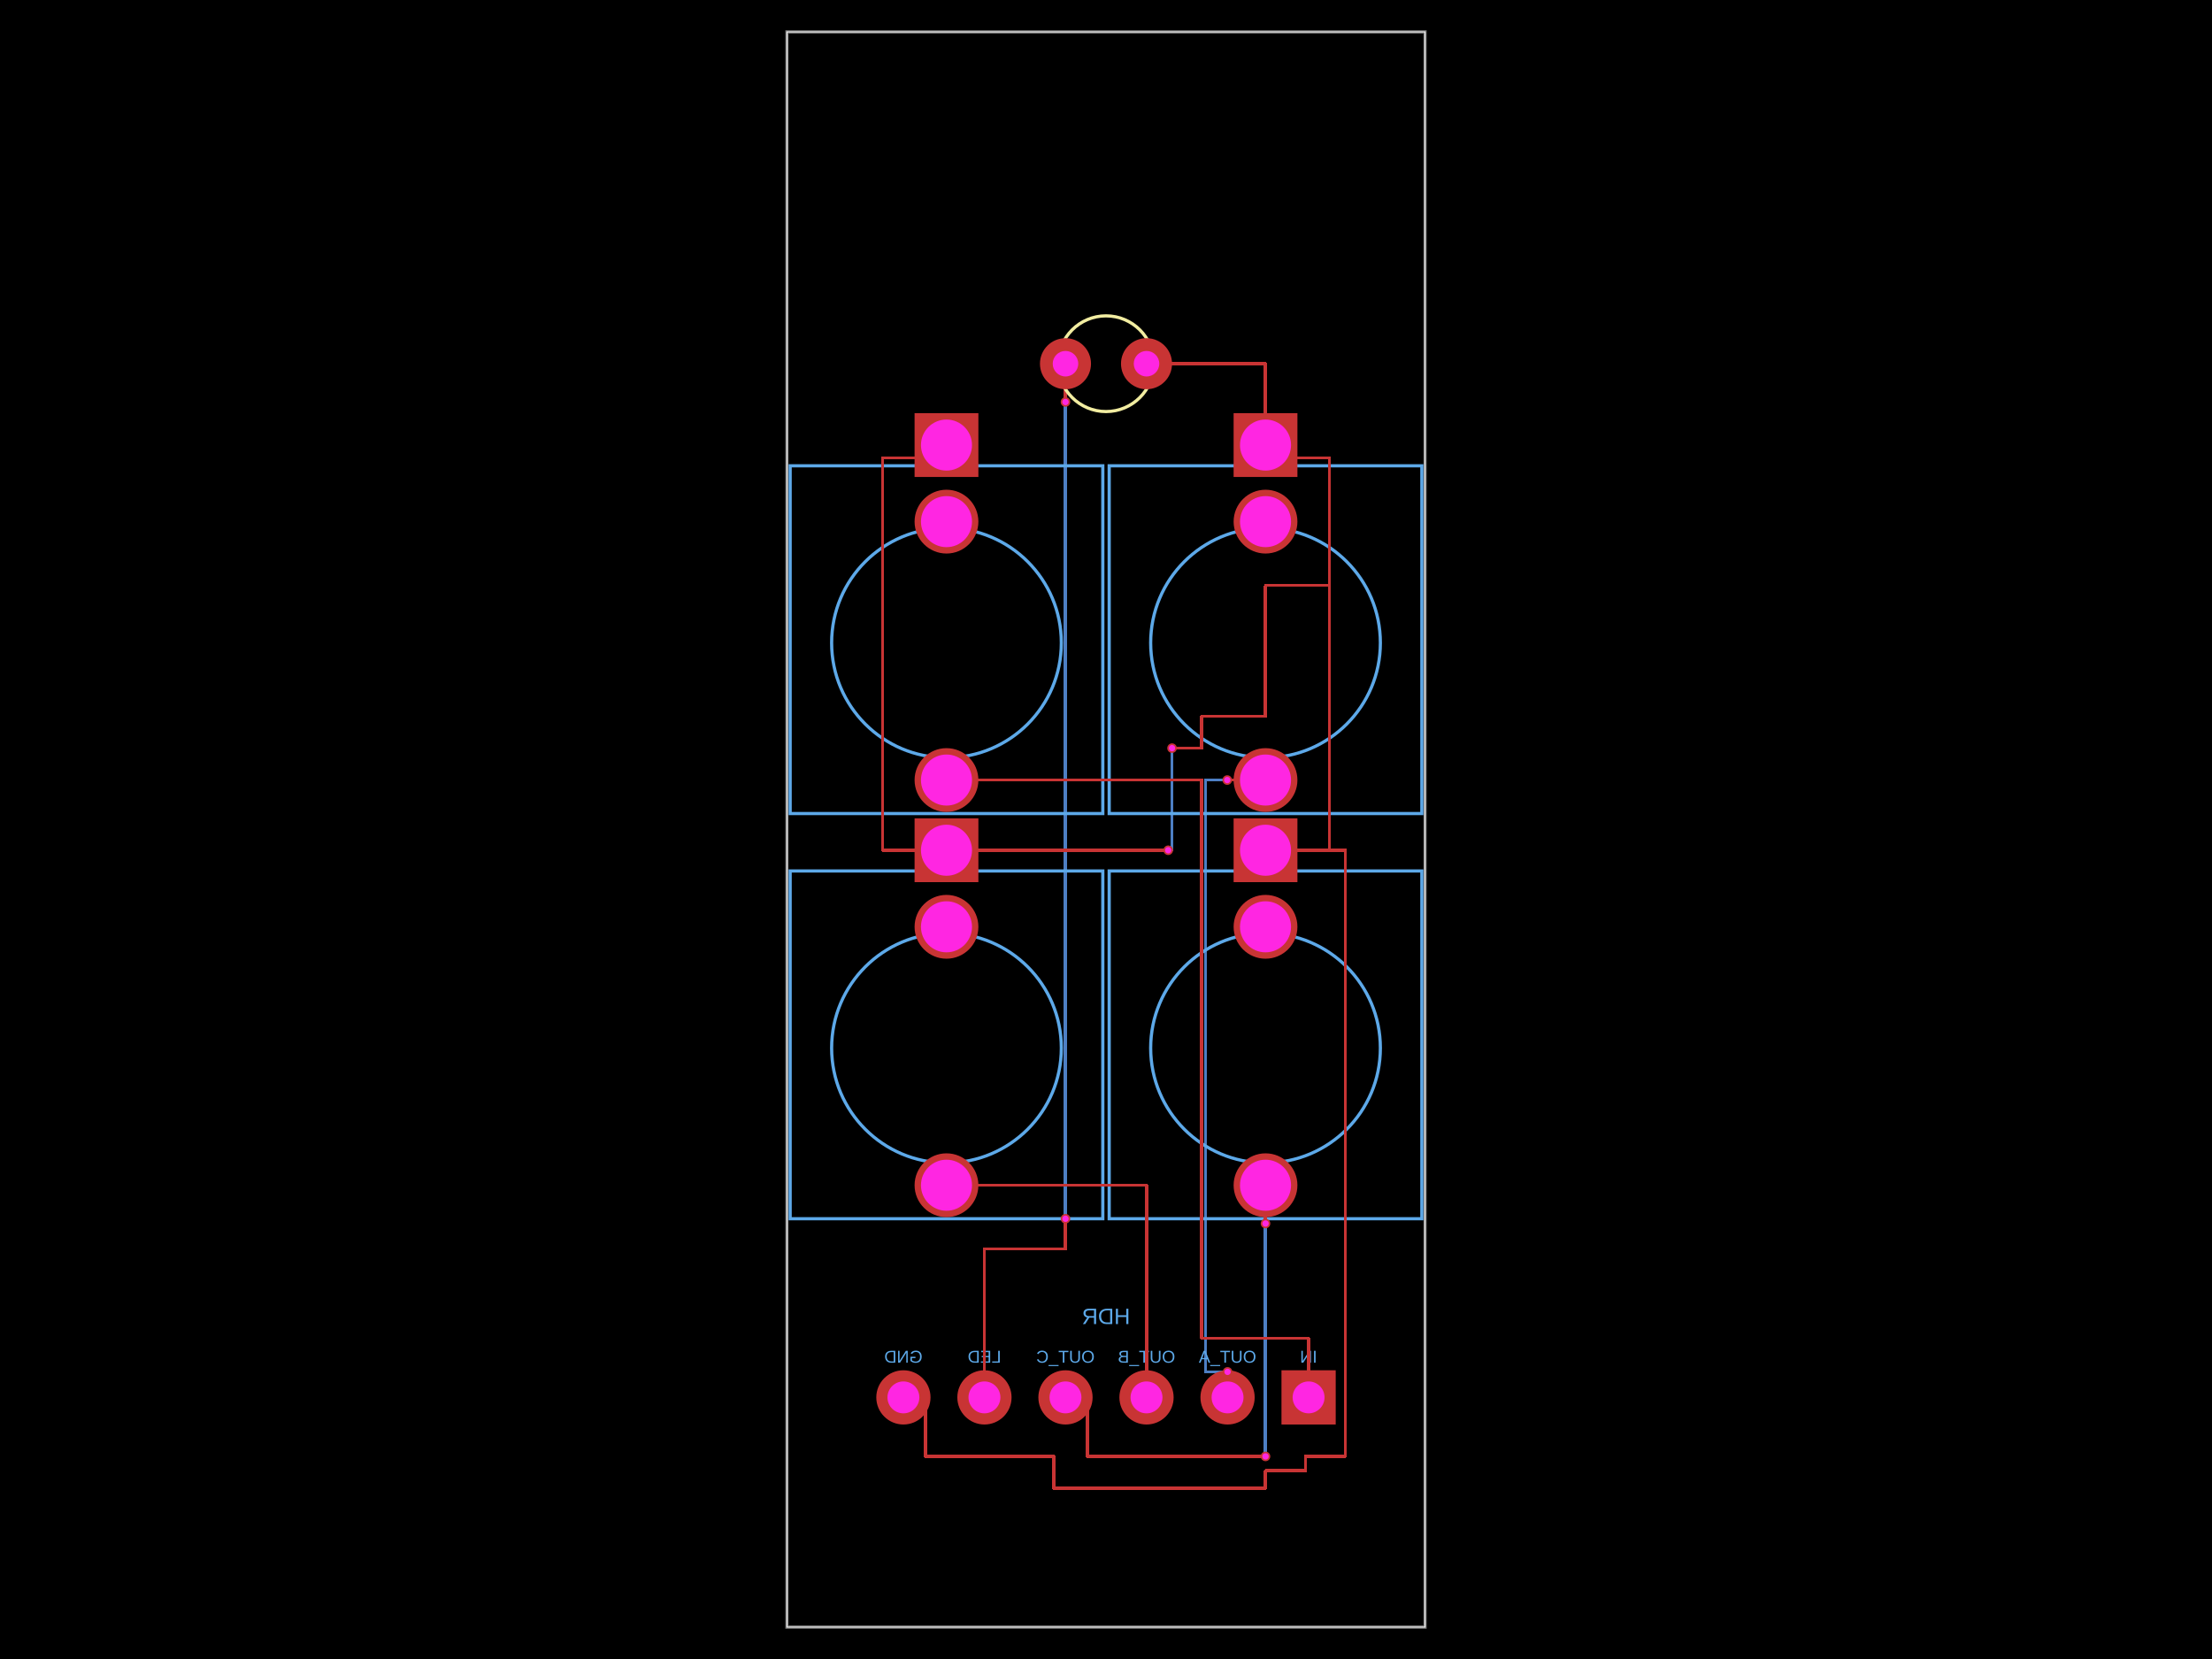
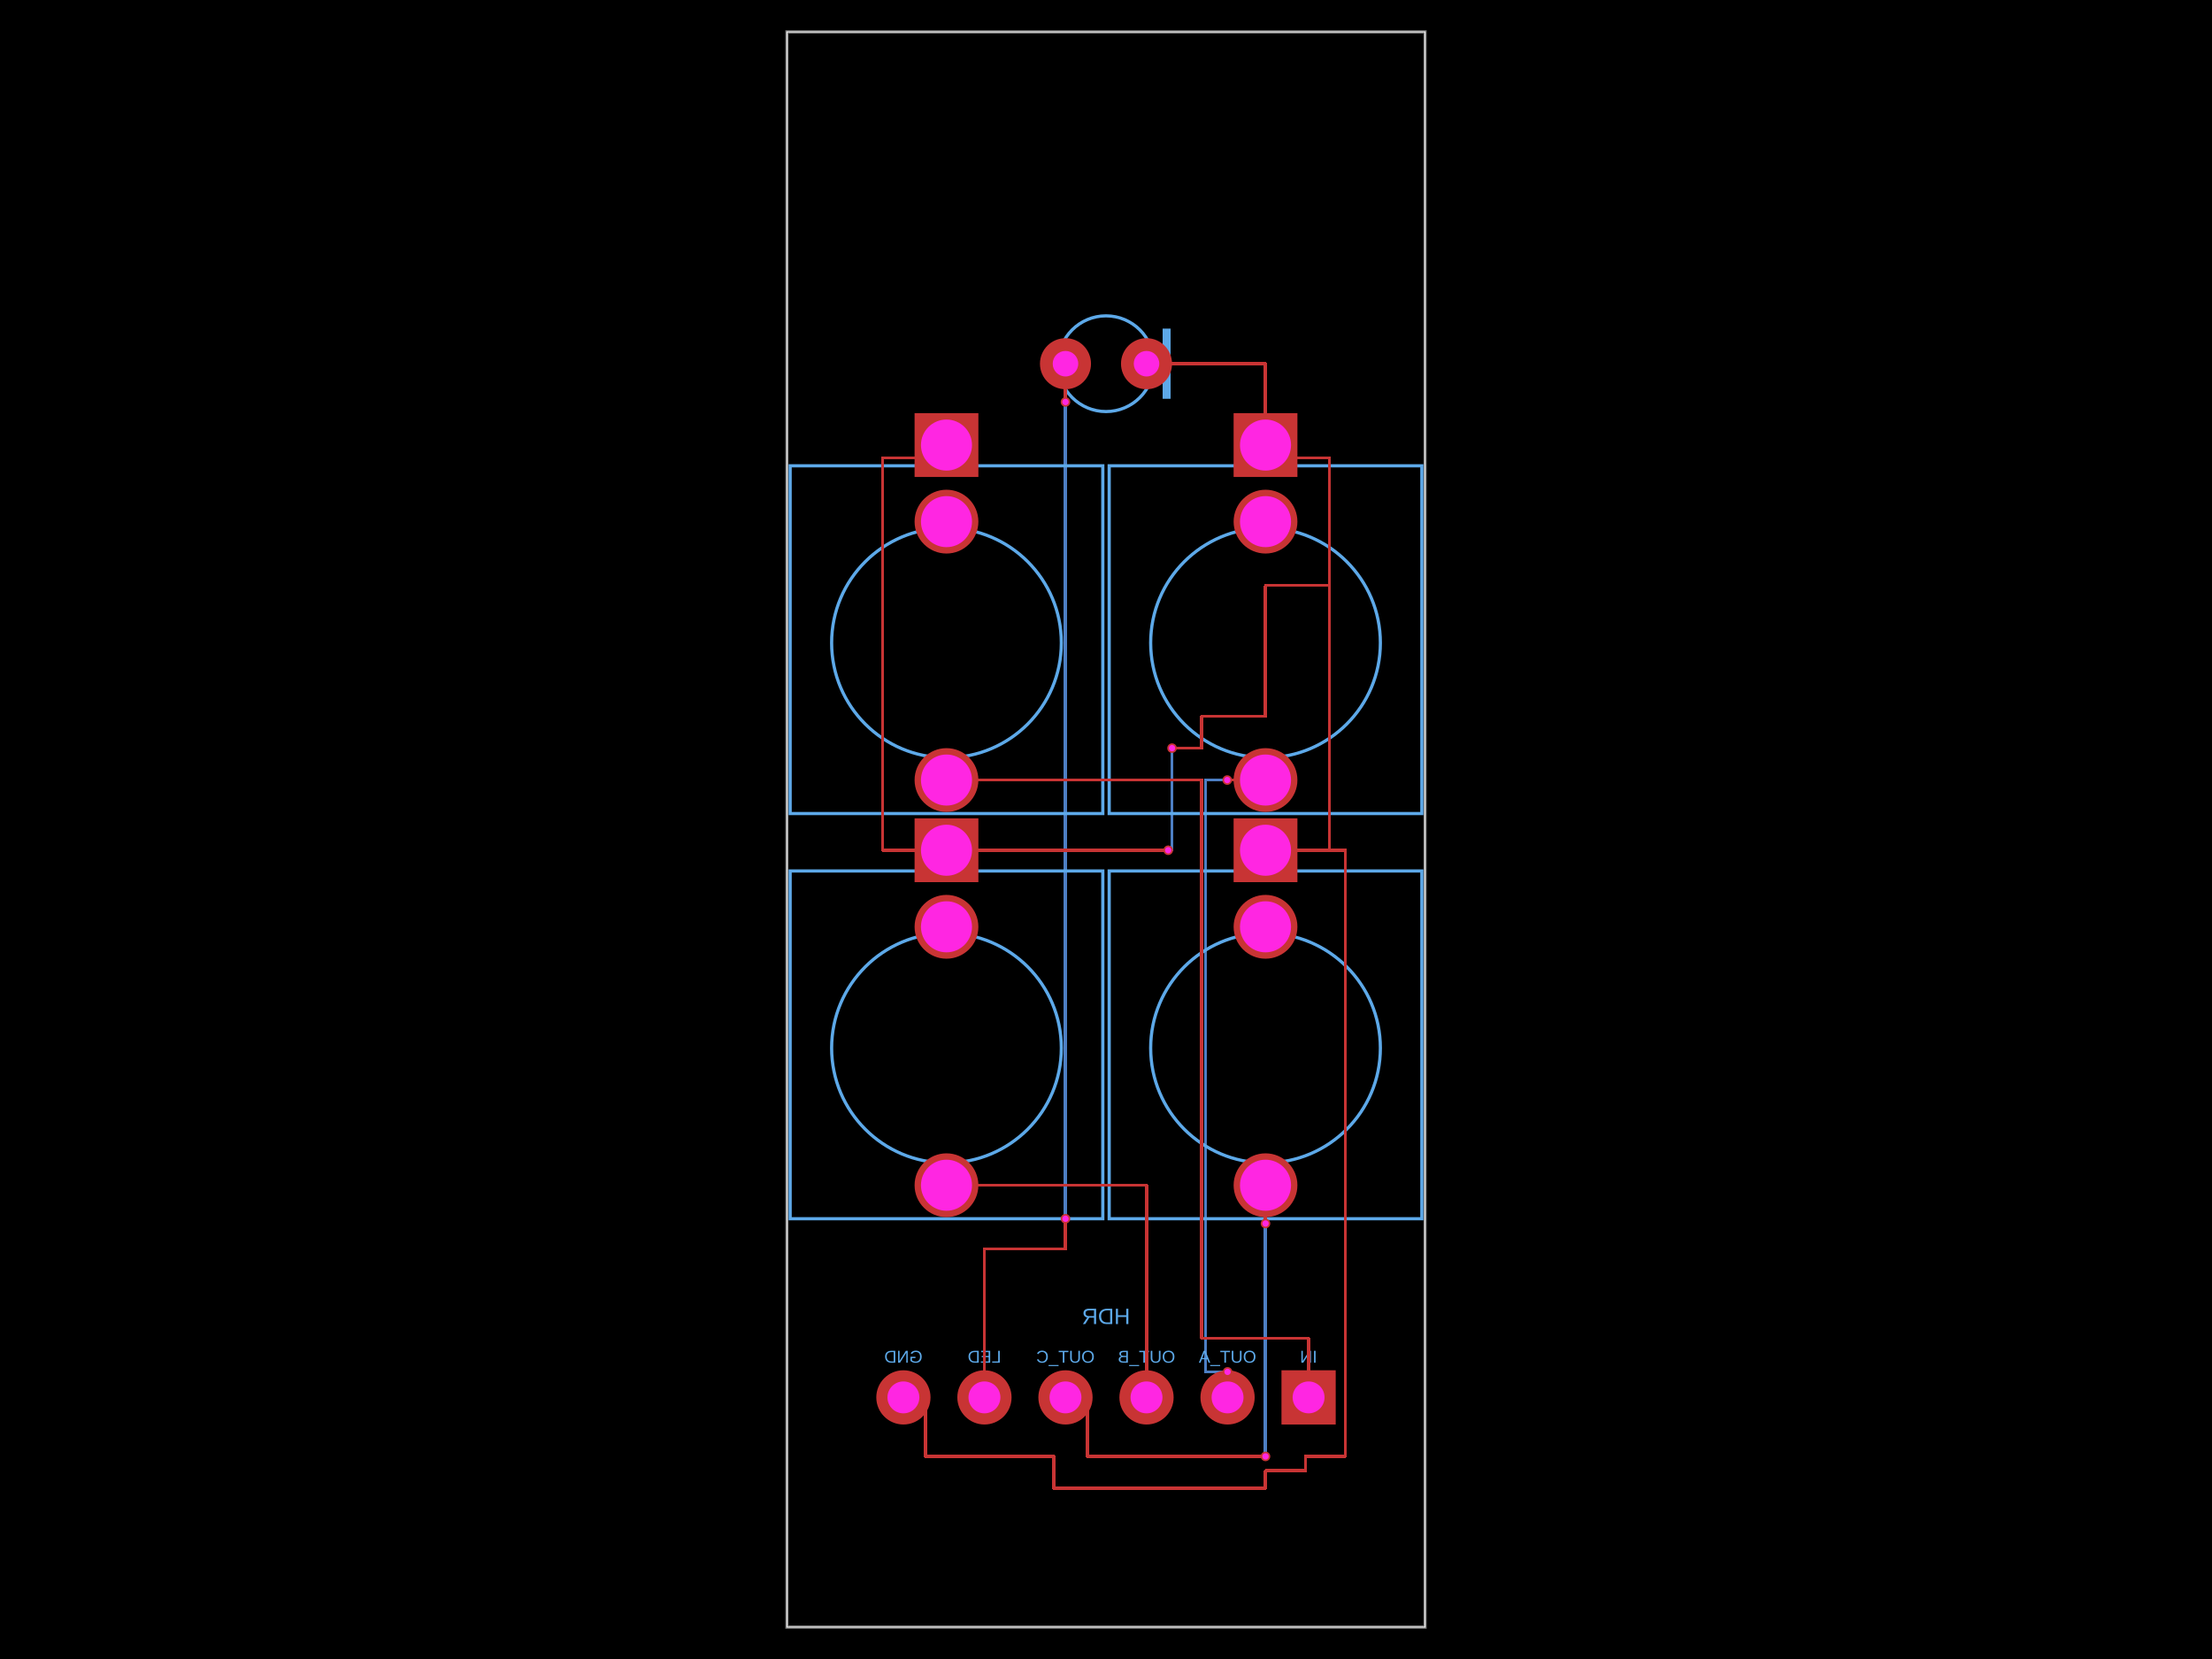
<svg xmlns="http://www.w3.org/2000/svg" width="800" height="600">
  <style />
  <rect class="boundary" x="0" y="0" fill="#000" width="800" height="600" data-type="pcb_background" data-pcb-layer="global" />
  <rect class="pcb-boundary" fill="none" stroke="#fff" stroke-width="0.3" x="284.615" y="11.538" width="230.769" height="576.923" data-type="pcb_boundary" data-pcb-layer="global" />
  <path class="pcb-board" d="M 284.615 588.462 L 515.385 588.462 L 515.385 11.538 L 284.615 11.538 Z" fill="none" stroke="rgba(255, 255, 255, 0.5)" stroke-width="1.154" data-type="pcb_board" data-pcb-layer="board" />
  <path class="pcb-trace" stroke="rgb(77, 127, 196)" fill="none" d="M 443.962 496.154 L 436 496.154" stroke-width="1.154" stroke-linecap="round" stroke-linejoin="round" shape-rendering="crispEdges" data-type="pcb_trace" data-pcb-layer="bottom" />
  <path class="pcb-trace" stroke="rgb(77, 127, 196)" fill="none" d="M 436 496.154 L 436 282.115" stroke-width="1.154" stroke-linecap="round" stroke-linejoin="round" shape-rendering="crispEdges" data-type="pcb_trace" data-pcb-layer="bottom" />
  <path class="pcb-trace" stroke="rgb(77, 127, 196)" fill="none" d="M 436 282.115 L 443.846 282.115" stroke-width="1.154" stroke-linecap="round" stroke-linejoin="round" shape-rendering="crispEdges" data-type="pcb_trace" data-pcb-layer="bottom" />
  <path class="pcb-trace" stroke="rgb(77, 127, 196)" fill="none" d="M 457.692 526.731 L 457.692 442.5" stroke-width="1.154" stroke-linecap="round" stroke-linejoin="round" shape-rendering="crispEdges" data-type="pcb_trace" data-pcb-layer="bottom" />
  <path class="pcb-trace" stroke="rgb(77, 127, 196)" fill="none" d="M 385.346 440.769 L 385.346 145.385" stroke-width="1.154" stroke-linecap="round" stroke-linejoin="round" shape-rendering="crispEdges" data-type="pcb_trace" data-pcb-layer="bottom" />
  <path class="pcb-trace" stroke="rgb(77, 127, 196)" fill="none" d="M 422.5 307.5 L 423.885 307.5" stroke-width="1.154" stroke-linecap="round" stroke-linejoin="round" shape-rendering="crispEdges" data-type="pcb_trace" data-pcb-layer="bottom" />
  <path class="pcb-trace" stroke="rgb(77, 127, 196)" fill="none" d="M 423.885 307.5 L 423.885 270.577" stroke-width="1.154" stroke-linecap="round" stroke-linejoin="round" shape-rendering="crispEdges" data-type="pcb_trace" data-pcb-layer="bottom" />
  <circle cx="342.308" cy="232.5" r="41.538" class="pcb-silkscreen-circle pcb-silkscreen-bottom" fill="none" stroke="#5da9e9" stroke-width="1.154" data-pcb-silkscreen-circle-id="pcb_silkscreen_circle_0" data-type="pcb_silkscreen_circle" data-pcb-layer="bottom" />
  <rect x="285.769" y="168.462" width="113.077" height="125.769" class="pcb-silkscreen-rect pcb-silkscreen-bottom" data-pcb-silkscreen-rect-id="pcb_silkscreen_rect_0" data-type="pcb_silkscreen_rect" data-pcb-layer="bottom" fill="none" stroke="#5da9e9" stroke-width="1.154" />
  <circle cx="457.692" cy="232.5" r="41.538" class="pcb-silkscreen-circle pcb-silkscreen-bottom" fill="none" stroke="#5da9e9" stroke-width="1.154" data-pcb-silkscreen-circle-id="pcb_silkscreen_circle_1" data-type="pcb_silkscreen_circle" data-pcb-layer="bottom" />
  <rect x="401.154" y="168.462" width="113.077" height="125.769" class="pcb-silkscreen-rect pcb-silkscreen-bottom" data-pcb-silkscreen-rect-id="pcb_silkscreen_rect_1" data-type="pcb_silkscreen_rect" data-pcb-layer="bottom" fill="none" stroke="#5da9e9" stroke-width="1.154" />
  <circle cx="342.308" cy="379.038" r="41.538" class="pcb-silkscreen-circle pcb-silkscreen-bottom" fill="none" stroke="#5da9e9" stroke-width="1.154" data-pcb-silkscreen-circle-id="pcb_silkscreen_circle_2" data-type="pcb_silkscreen_circle" data-pcb-layer="bottom" />
  <rect x="285.769" y="315" width="113.077" height="125.769" class="pcb-silkscreen-rect pcb-silkscreen-bottom" data-pcb-silkscreen-rect-id="pcb_silkscreen_rect_2" data-type="pcb_silkscreen_rect" data-pcb-layer="bottom" fill="none" stroke="#5da9e9" stroke-width="1.154" />
  <circle cx="457.692" cy="379.038" r="41.538" class="pcb-silkscreen-circle pcb-silkscreen-bottom" fill="none" stroke="#5da9e9" stroke-width="1.154" data-pcb-silkscreen-circle-id="pcb_silkscreen_circle_3" data-type="pcb_silkscreen_circle" data-pcb-layer="bottom" />
  <rect x="401.154" y="315" width="113.077" height="125.769" class="pcb-silkscreen-rect pcb-silkscreen-bottom" data-pcb-silkscreen-rect-id="pcb_silkscreen_rect_3" data-type="pcb_silkscreen_rect" data-pcb-layer="bottom" fill="none" stroke="#5da9e9" stroke-width="1.154" />
+   <circle cx="400" cy="131.538" r="17.308" class="pcb-silkscreen-circle pcb-silkscreen-bottom" fill="none" stroke="#5da9e9" stroke-width="1.154" data-pcb-silkscreen-circle-id="pcb_silkscreen_circle_4" data-type="pcb_silkscreen_circle" data-pcb-layer="bottom" />
+   <line x1="421.923" y1="144.231" x2="421.923" y2="118.846" stroke="#5da9e9" stroke-width="2.885" class="pcb-silkscreen-line pcb-silkscreen-bottom" data-pcb-silkscreen-line-id="pcb_silkscreen_line_0" data-type="pcb_silkscreen_line" data-pcb-layer="bottom" />
  <text x="0" y="0" dx="0" dy="0" fill="#5da9e9" font-family="Arial, sans-serif" font-size="6.231" text-anchor="middle" dominant-baseline="central" transform="matrix(-1,0,0,1,473.2692,490.6731)" class="pcb-silkscreen-text pcb-silkscreen-bottom" data-pcb-silkscreen-text-id="pcb_silkscreen_text_0" stroke="none" data-type="pcb_silkscreen_text" data-pcb-layer="bottom">IN</text>
  <text x="0" y="0" dx="0" dy="0" fill="#5da9e9" font-family="Arial, sans-serif" font-size="6.231" text-anchor="middle" dominant-baseline="central" transform="matrix(-1,0,0,1,443.9615,490.6731)" class="pcb-silkscreen-text pcb-silkscreen-bottom" data-pcb-silkscreen-text-id="pcb_silkscreen_text_1" stroke="none" data-type="pcb_silkscreen_text" data-pcb-layer="bottom">OUT_A</text>
  <text x="0" y="0" dx="0" dy="0" fill="#5da9e9" font-family="Arial, sans-serif" font-size="6.231" text-anchor="middle" dominant-baseline="central" transform="matrix(-1,0,0,1,414.6538,490.6731)" class="pcb-silkscreen-text pcb-silkscreen-bottom" data-pcb-silkscreen-text-id="pcb_silkscreen_text_2" stroke="none" data-type="pcb_silkscreen_text" data-pcb-layer="bottom">OUT_B</text>
  <text x="0" y="0" dx="0" dy="0" fill="#5da9e9" font-family="Arial, sans-serif" font-size="6.231" text-anchor="middle" dominant-baseline="central" transform="matrix(-1,0,0,1,385.3462,490.6731)" class="pcb-silkscreen-text pcb-silkscreen-bottom" data-pcb-silkscreen-text-id="pcb_silkscreen_text_3" stroke="none" data-type="pcb_silkscreen_text" data-pcb-layer="bottom">OUT_C</text>
  <text x="0" y="0" dx="0" dy="0" fill="#5da9e9" font-family="Arial, sans-serif" font-size="6.231" text-anchor="middle" dominant-baseline="central" transform="matrix(-1,0,0,1,356.0385,490.6731)" class="pcb-silkscreen-text pcb-silkscreen-bottom" data-pcb-silkscreen-text-id="pcb_silkscreen_text_4" stroke="none" data-type="pcb_silkscreen_text" data-pcb-layer="bottom">LED</text>
  <text x="0" y="0" dx="0" dy="0" fill="#5da9e9" font-family="Arial, sans-serif" font-size="6.231" text-anchor="middle" dominant-baseline="central" transform="matrix(-1,0,0,1,326.7308,490.6731)" class="pcb-silkscreen-text pcb-silkscreen-bottom" data-pcb-silkscreen-text-id="pcb_silkscreen_text_5" stroke="none" data-type="pcb_silkscreen_text" data-pcb-layer="bottom">GND</text>
  <text x="0" y="0" dx="0" dy="0" fill="#5da9e9" font-family="Arial, sans-serif" font-size="8.077" text-anchor="middle" dominant-baseline="central" transform="matrix(-1,0,0,1,400,476.0769)" class="pcb-silkscreen-text pcb-silkscreen-bottom" data-pcb-silkscreen-text-id="pcb_silkscreen_text_6" stroke="none" data-type="pcb_silkscreen_text" data-pcb-layer="bottom">HDR</text>
  <path class="pcb-trace" stroke="rgb(200, 52, 52)" fill="none" d="M 342.308 282.115 L 434.615 282.115" stroke-width="1.154" stroke-linecap="round" stroke-linejoin="round" shape-rendering="crispEdges" data-type="pcb_trace" data-pcb-layer="top" />
  <path class="pcb-trace" stroke="rgb(200, 52, 52)" fill="none" d="M 434.615 282.115 L 434.615 484.038" stroke-width="1.154" stroke-linecap="round" stroke-linejoin="round" shape-rendering="crispEdges" data-type="pcb_trace" data-pcb-layer="top" />
  <path class="pcb-trace" stroke="rgb(200, 52, 52)" fill="none" d="M 434.615 484.038 L 473.269 484.038" stroke-width="1.154" stroke-linecap="round" stroke-linejoin="round" shape-rendering="crispEdges" data-type="pcb_trace" data-pcb-layer="top" />
  <path class="pcb-trace" stroke="rgb(200, 52, 52)" fill="none" d="M 473.269 484.038 L 473.269 505.385" stroke-width="1.154" stroke-linecap="round" stroke-linejoin="round" shape-rendering="crispEdges" data-type="pcb_trace" data-pcb-layer="top" />
  <path class="pcb-trace" stroke="rgb(200, 52, 52)" fill="none" d="M 443.962 505.385 L 443.962 496.154" stroke-width="1.154" stroke-linecap="round" stroke-linejoin="round" shape-rendering="crispEdges" data-type="pcb_trace" data-pcb-layer="top" />
  <path class="pcb-trace" stroke="rgb(200, 52, 52)" fill="none" d="M 443.846 282.115 L 457.692 282.115" stroke-width="1.154" stroke-linecap="round" stroke-linejoin="round" shape-rendering="crispEdges" data-type="pcb_trace" data-pcb-layer="top" />
  <path class="pcb-trace" stroke="rgb(200, 52, 52)" fill="none" d="M 414.654 505.385 L 414.654 428.654" stroke-width="1.154" stroke-linecap="round" stroke-linejoin="round" shape-rendering="crispEdges" data-type="pcb_trace" data-pcb-layer="top" />
  <path class="pcb-trace" stroke="rgb(200, 52, 52)" fill="none" d="M 414.654 428.654 L 342.308 428.654" stroke-width="1.154" stroke-linecap="round" stroke-linejoin="round" shape-rendering="crispEdges" data-type="pcb_trace" data-pcb-layer="top" />
  <path class="pcb-trace" stroke="rgb(200, 52, 52)" fill="none" d="M 385.346 505.385 L 393.308 505.385" stroke-width="1.154" stroke-linecap="round" stroke-linejoin="round" shape-rendering="crispEdges" data-type="pcb_trace" data-pcb-layer="top" />
  <path class="pcb-trace" stroke="rgb(200, 52, 52)" fill="none" d="M 393.308 505.385 L 393.308 526.731" stroke-width="1.154" stroke-linecap="round" stroke-linejoin="round" shape-rendering="crispEdges" data-type="pcb_trace" data-pcb-layer="top" />
  <path class="pcb-trace" stroke="rgb(200, 52, 52)" fill="none" d="M 393.308 526.731 L 457.692 526.731" stroke-width="1.154" stroke-linecap="round" stroke-linejoin="round" shape-rendering="crispEdges" data-type="pcb_trace" data-pcb-layer="top" />
  <path class="pcb-trace" stroke="rgb(200, 52, 52)" fill="none" d="M 457.692 442.5 L 457.692 428.654" stroke-width="1.154" stroke-linecap="round" stroke-linejoin="round" shape-rendering="crispEdges" data-type="pcb_trace" data-pcb-layer="top" />
  <path class="pcb-trace" stroke="rgb(200, 52, 52)" fill="none" d="M 356.038 505.385 L 356.038 451.731" stroke-width="1.154" stroke-linecap="round" stroke-linejoin="round" shape-rendering="crispEdges" data-type="pcb_trace" data-pcb-layer="top" />
  <path class="pcb-trace" stroke="rgb(200, 52, 52)" fill="none" d="M 356.038 451.731 L 385.346 451.731" stroke-width="1.154" stroke-linecap="round" stroke-linejoin="round" shape-rendering="crispEdges" data-type="pcb_trace" data-pcb-layer="top" />
  <path class="pcb-trace" stroke="rgb(200, 52, 52)" fill="none" d="M 385.346 451.731 L 385.346 440.769" stroke-width="1.154" stroke-linecap="round" stroke-linejoin="round" shape-rendering="crispEdges" data-type="pcb_trace" data-pcb-layer="top" />
  <path class="pcb-trace" stroke="rgb(200, 52, 52)" fill="none" d="M 385.346 145.385 L 385.346 131.538" stroke-width="1.154" stroke-linecap="round" stroke-linejoin="round" shape-rendering="crispEdges" data-type="pcb_trace" data-pcb-layer="top" />
  <path class="pcb-trace" stroke="rgb(200, 52, 52)" fill="none" d="M 414.654 131.538 L 457.692 131.538" stroke-width="1.154" stroke-linecap="round" stroke-linejoin="round" shape-rendering="crispEdges" data-type="pcb_trace" data-pcb-layer="top" />
  <path class="pcb-trace" stroke="rgb(200, 52, 52)" fill="none" d="M 457.692 131.538 L 457.692 165.577" stroke-width="1.154" stroke-linecap="round" stroke-linejoin="round" shape-rendering="crispEdges" data-type="pcb_trace" data-pcb-layer="top" />
  <path class="pcb-trace" stroke="rgb(200, 52, 52)" fill="none" d="M 457.692 165.577 L 480.769 165.577" stroke-width="1.154" stroke-linecap="round" stroke-linejoin="round" shape-rendering="crispEdges" data-type="pcb_trace" data-pcb-layer="top" />
  <path class="pcb-trace" stroke="rgb(200, 52, 52)" fill="none" d="M 480.769 165.577 L 480.769 307.5" stroke-width="1.154" stroke-linecap="round" stroke-linejoin="round" shape-rendering="crispEdges" data-type="pcb_trace" data-pcb-layer="top" />
  <path class="pcb-trace" stroke="rgb(200, 52, 52)" fill="none" d="M 480.769 307.5 L 457.692 307.5" stroke-width="1.154" stroke-linecap="round" stroke-linejoin="round" shape-rendering="crispEdges" data-type="pcb_trace" data-pcb-layer="top" />
  <path class="pcb-trace" stroke="rgb(200, 52, 52)" fill="none" d="M 326.731 505.385 L 334.692 505.385" stroke-width="1.154" stroke-linecap="round" stroke-linejoin="round" shape-rendering="crispEdges" data-type="pcb_trace" data-pcb-layer="top" />
  <path class="pcb-trace" stroke="rgb(200, 52, 52)" fill="none" d="M 334.692 505.385 L 334.692 526.731" stroke-width="1.154" stroke-linecap="round" stroke-linejoin="round" shape-rendering="crispEdges" data-type="pcb_trace" data-pcb-layer="top" />
  <path class="pcb-trace" stroke="rgb(200, 52, 52)" fill="none" d="M 334.692 526.731 L 381.192 526.731" stroke-width="1.154" stroke-linecap="round" stroke-linejoin="round" shape-rendering="crispEdges" data-type="pcb_trace" data-pcb-layer="top" />
  <path class="pcb-trace" stroke="rgb(200, 52, 52)" fill="none" d="M 381.192 526.731 L 381.192 538.269" stroke-width="1.154" stroke-linecap="round" stroke-linejoin="round" shape-rendering="crispEdges" data-type="pcb_trace" data-pcb-layer="top" />
  <path class="pcb-trace" stroke="rgb(200, 52, 52)" fill="none" d="M 381.192 538.269 L 457.692 538.269" stroke-width="1.154" stroke-linecap="round" stroke-linejoin="round" shape-rendering="crispEdges" data-type="pcb_trace" data-pcb-layer="top" />
  <path class="pcb-trace" stroke="rgb(200, 52, 52)" fill="none" d="M 457.692 538.269 L 457.692 531.923" stroke-width="1.154" stroke-linecap="round" stroke-linejoin="round" shape-rendering="crispEdges" data-type="pcb_trace" data-pcb-layer="top" />
  <path class="pcb-trace" stroke="rgb(200, 52, 52)" fill="none" d="M 457.692 531.923 L 472.115 531.923" stroke-width="1.154" stroke-linecap="round" stroke-linejoin="round" shape-rendering="crispEdges" data-type="pcb_trace" data-pcb-layer="top" />
  <path class="pcb-trace" stroke="rgb(200, 52, 52)" fill="none" d="M 472.115 531.923 L 472.115 526.731" stroke-width="1.154" stroke-linecap="round" stroke-linejoin="round" shape-rendering="crispEdges" data-type="pcb_trace" data-pcb-layer="top" />
  <path class="pcb-trace" stroke="rgb(200, 52, 52)" fill="none" d="M 472.115 526.731 L 486.538 526.731" stroke-width="1.154" stroke-linecap="round" stroke-linejoin="round" shape-rendering="crispEdges" data-type="pcb_trace" data-pcb-layer="top" />
  <path class="pcb-trace" stroke="rgb(200, 52, 52)" fill="none" d="M 486.538 526.731 L 486.538 307.5" stroke-width="1.154" stroke-linecap="round" stroke-linejoin="round" shape-rendering="crispEdges" data-type="pcb_trace" data-pcb-layer="top" />
  <path class="pcb-trace" stroke="rgb(200, 52, 52)" fill="none" d="M 486.538 307.5 L 457.692 307.5" stroke-width="1.154" stroke-linecap="round" stroke-linejoin="round" shape-rendering="crispEdges" data-type="pcb_trace" data-pcb-layer="top" />
  <path class="pcb-trace" stroke="rgb(200, 52, 52)" fill="none" d="M 342.308 160.962 L 342.308 165.577" stroke-width="1.154" stroke-linecap="round" stroke-linejoin="round" shape-rendering="crispEdges" data-type="pcb_trace" data-pcb-layer="top" />
  <path class="pcb-trace" stroke="rgb(200, 52, 52)" fill="none" d="M 342.308 165.577 L 319.231 165.577" stroke-width="1.154" stroke-linecap="round" stroke-linejoin="round" shape-rendering="crispEdges" data-type="pcb_trace" data-pcb-layer="top" />
  <path class="pcb-trace" stroke="rgb(200, 52, 52)" fill="none" d="M 319.231 165.577 L 319.231 307.5" stroke-width="1.154" stroke-linecap="round" stroke-linejoin="round" shape-rendering="crispEdges" data-type="pcb_trace" data-pcb-layer="top" />
  <path class="pcb-trace" stroke="rgb(200, 52, 52)" fill="none" d="M 319.231 307.5 L 342.308 307.5" stroke-width="1.154" stroke-linecap="round" stroke-linejoin="round" shape-rendering="crispEdges" data-type="pcb_trace" data-pcb-layer="top" />
  <path class="pcb-trace" stroke="rgb(200, 52, 52)" fill="none" d="M 457.692 160.962 L 457.692 165.577" stroke-width="1.154" stroke-linecap="round" stroke-linejoin="round" shape-rendering="crispEdges" data-type="pcb_trace" data-pcb-layer="top" />
  <path class="pcb-trace" stroke="rgb(200, 52, 52)" fill="none" d="M 457.692 165.577 L 480.769 165.577" stroke-width="1.154" stroke-linecap="round" stroke-linejoin="round" shape-rendering="crispEdges" data-type="pcb_trace" data-pcb-layer="top" />
  <path class="pcb-trace" stroke="rgb(200, 52, 52)" fill="none" d="M 480.769 165.577 L 480.769 307.5" stroke-width="1.154" stroke-linecap="round" stroke-linejoin="round" shape-rendering="crispEdges" data-type="pcb_trace" data-pcb-layer="top" />
  <path class="pcb-trace" stroke="rgb(200, 52, 52)" fill="none" d="M 480.769 307.5 L 457.692 307.5" stroke-width="1.154" stroke-linecap="round" stroke-linejoin="round" shape-rendering="crispEdges" data-type="pcb_trace" data-pcb-layer="top" />
  <path class="pcb-trace" stroke="rgb(200, 52, 52)" fill="none" d="M 342.308 307.5 L 422.5 307.5" stroke-width="1.154" stroke-linecap="round" stroke-linejoin="round" shape-rendering="crispEdges" data-type="pcb_trace" data-pcb-layer="top" />
  <path class="pcb-trace" stroke="rgb(200, 52, 52)" fill="none" d="M 423.885 270.577 L 434.615 270.577" stroke-width="1.154" stroke-linecap="round" stroke-linejoin="round" shape-rendering="crispEdges" data-type="pcb_trace" data-pcb-layer="top" />
  <path class="pcb-trace" stroke="rgb(200, 52, 52)" fill="none" d="M 434.615 270.577 L 434.615 259.038" stroke-width="1.154" stroke-linecap="round" stroke-linejoin="round" shape-rendering="crispEdges" data-type="pcb_trace" data-pcb-layer="top" />
  <path class="pcb-trace" stroke="rgb(200, 52, 52)" fill="none" d="M 434.615 259.038 L 457.692 259.038" stroke-width="1.154" stroke-linecap="round" stroke-linejoin="round" shape-rendering="crispEdges" data-type="pcb_trace" data-pcb-layer="top" />
  <path class="pcb-trace" stroke="rgb(200, 52, 52)" fill="none" d="M 457.692 259.038 L 457.692 211.731" stroke-width="1.154" stroke-linecap="round" stroke-linejoin="round" shape-rendering="crispEdges" data-type="pcb_trace" data-pcb-layer="top" />
  <path class="pcb-trace" stroke="rgb(200, 52, 52)" fill="none" d="M 457.692 211.731 L 480.769 211.731" stroke-width="1.154" stroke-linecap="round" stroke-linejoin="round" shape-rendering="crispEdges" data-type="pcb_trace" data-pcb-layer="top" />
  <path class="pcb-trace" stroke="rgb(200, 52, 52)" fill="none" d="M 480.769 211.731 L 480.769 307.5" stroke-width="1.154" stroke-linecap="round" stroke-linejoin="round" shape-rendering="crispEdges" data-type="pcb_trace" data-pcb-layer="top" />
  <path class="pcb-trace" stroke="rgb(200, 52, 52)" fill="none" d="M 480.769 307.5 L 457.692 307.5" stroke-width="1.154" stroke-linecap="round" stroke-linejoin="round" shape-rendering="crispEdges" data-type="pcb_trace" data-pcb-layer="top" />
-   <circle cx="400" cy="131.538" r="17.308" class="pcb-silkscreen-circle pcb-silkscreen-top" fill="none" stroke="#f2eda1" stroke-width="1.154" data-pcb-silkscreen-circle-id="pcb_silkscreen_circle_4" data-type="pcb_silkscreen_circle" data-pcb-layer="top" />
  <g data-type="pcb_plated_hole" data-pcb-layer="through" data-pad-name="J1.TIP">
    <circle class="pcb-hole-outer" fill="rgb(200, 52, 52)" cx="342.308" cy="282.115" r="11.538" data-type="pcb_plated_hole" data-pcb-layer="top" />
    <circle class="pcb-hole-inner" fill="#FF26E2" cx="342.308" cy="282.115" r="9.231" data-type="pcb_plated_hole_drill" data-pcb-layer="drill" />
  </g>
  <g data-type="pcb_plated_hole" data-pcb-layer="through" data-pad-name="J1.NORM_TIP">
    <circle class="pcb-hole-outer" fill="rgb(200, 52, 52)" cx="342.308" cy="188.654" r="11.538" data-type="pcb_plated_hole" data-pcb-layer="top" />
    <circle class="pcb-hole-inner" fill="#FF26E2" cx="342.308" cy="188.654" r="9.231" data-type="pcb_plated_hole_drill" data-pcb-layer="drill" />
  </g>
  <g data-type="pcb_plated_hole" data-pcb-layer="through" data-pad-name="J1.SLEEVE">
    <rect class="pcb-hole-outer-pad" fill="rgb(200, 52, 52)" x="330.769" y="149.423" width="23.077" height="23.077" data-type="pcb_plated_hole" data-pcb-layer="top" />
    <circle class="pcb-hole-inner" fill="#FF26E2" cx="342.308" cy="160.962" r="9.231" data-type="pcb_plated_hole_drill" data-pcb-layer="drill" />
  </g>
  <g data-type="pcb_plated_hole" data-pcb-layer="through" data-pad-name="J2.TIP">
    <circle class="pcb-hole-outer" fill="rgb(200, 52, 52)" cx="457.692" cy="282.115" r="11.538" data-type="pcb_plated_hole" data-pcb-layer="top" />
    <circle class="pcb-hole-inner" fill="#FF26E2" cx="457.692" cy="282.115" r="9.231" data-type="pcb_plated_hole_drill" data-pcb-layer="drill" />
  </g>
  <g data-type="pcb_plated_hole" data-pcb-layer="through" data-pad-name="J2.NORM_TIP">
    <circle class="pcb-hole-outer" fill="rgb(200, 52, 52)" cx="457.692" cy="188.654" r="11.538" data-type="pcb_plated_hole" data-pcb-layer="top" />
    <circle class="pcb-hole-inner" fill="#FF26E2" cx="457.692" cy="188.654" r="9.231" data-type="pcb_plated_hole_drill" data-pcb-layer="drill" />
  </g>
  <g data-type="pcb_plated_hole" data-pcb-layer="through" data-pad-name="J2.SLEEVE">
    <rect class="pcb-hole-outer-pad" fill="rgb(200, 52, 52)" x="446.154" y="149.423" width="23.077" height="23.077" data-type="pcb_plated_hole" data-pcb-layer="top" />
    <circle class="pcb-hole-inner" fill="#FF26E2" cx="457.692" cy="160.962" r="9.231" data-type="pcb_plated_hole_drill" data-pcb-layer="drill" />
  </g>
  <g data-type="pcb_plated_hole" data-pcb-layer="through" data-pad-name="J3.TIP">
    <circle class="pcb-hole-outer" fill="rgb(200, 52, 52)" cx="342.308" cy="428.654" r="11.538" data-type="pcb_plated_hole" data-pcb-layer="top" />
    <circle class="pcb-hole-inner" fill="#FF26E2" cx="342.308" cy="428.654" r="9.231" data-type="pcb_plated_hole_drill" data-pcb-layer="drill" />
  </g>
  <g data-type="pcb_plated_hole" data-pcb-layer="through" data-pad-name="J3.NORM_TIP">
    <circle class="pcb-hole-outer" fill="rgb(200, 52, 52)" cx="342.308" cy="335.192" r="11.538" data-type="pcb_plated_hole" data-pcb-layer="top" />
    <circle class="pcb-hole-inner" fill="#FF26E2" cx="342.308" cy="335.192" r="9.231" data-type="pcb_plated_hole_drill" data-pcb-layer="drill" />
  </g>
  <g data-type="pcb_plated_hole" data-pcb-layer="through" data-pad-name="J3.SLEEVE">
    <rect class="pcb-hole-outer-pad" fill="rgb(200, 52, 52)" x="330.769" y="295.962" width="23.077" height="23.077" data-type="pcb_plated_hole" data-pcb-layer="top" />
    <circle class="pcb-hole-inner" fill="#FF26E2" cx="342.308" cy="307.5" r="9.231" data-type="pcb_plated_hole_drill" data-pcb-layer="drill" />
  </g>
  <g data-type="pcb_plated_hole" data-pcb-layer="through" data-pad-name="J4.TIP">
    <circle class="pcb-hole-outer" fill="rgb(200, 52, 52)" cx="457.692" cy="428.654" r="11.538" data-type="pcb_plated_hole" data-pcb-layer="top" />
    <circle class="pcb-hole-inner" fill="#FF26E2" cx="457.692" cy="428.654" r="9.231" data-type="pcb_plated_hole_drill" data-pcb-layer="drill" />
  </g>
  <g data-type="pcb_plated_hole" data-pcb-layer="through" data-pad-name="J4.NORM_TIP">
    <circle class="pcb-hole-outer" fill="rgb(200, 52, 52)" cx="457.692" cy="335.192" r="11.538" data-type="pcb_plated_hole" data-pcb-layer="top" />
    <circle class="pcb-hole-inner" fill="#FF26E2" cx="457.692" cy="335.192" r="9.231" data-type="pcb_plated_hole_drill" data-pcb-layer="drill" />
  </g>
  <g data-type="pcb_plated_hole" data-pcb-layer="through" data-pad-name="J4.SLEEVE">
    <rect class="pcb-hole-outer-pad" fill="rgb(200, 52, 52)" x="446.154" y="295.962" width="23.077" height="23.077" data-type="pcb_plated_hole" data-pcb-layer="top" />
    <circle class="pcb-hole-inner" fill="#FF26E2" cx="457.692" cy="307.5" r="9.231" data-type="pcb_plated_hole_drill" data-pcb-layer="drill" />
  </g>
  <g data-type="pcb_plated_hole" data-pcb-layer="through" data-pad-name="LED1.pin1">
    <circle class="pcb-hole-outer" fill="rgb(200, 52, 52)" cx="385.346" cy="131.538" r="9.231" data-type="pcb_plated_hole" data-pcb-layer="top" />
    <circle class="pcb-hole-inner" fill="#FF26E2" cx="385.346" cy="131.538" r="4.615" data-type="pcb_plated_hole_drill" data-pcb-layer="drill" />
  </g>
  <g data-type="pcb_plated_hole" data-pcb-layer="through" data-pad-name="LED1.pin2" data-pad-net-name="GND">
    <circle class="pcb-hole-outer" fill="rgb(200, 52, 52)" cx="414.654" cy="131.538" r="9.231" data-type="pcb_plated_hole" data-pcb-layer="top" />
    <circle class="pcb-hole-inner" fill="#FF26E2" cx="414.654" cy="131.538" r="4.615" data-type="pcb_plated_hole_drill" data-pcb-layer="drill" />
  </g>
  <g data-type="pcb_plated_hole" data-pcb-layer="through" data-pad-name="HDR.IN">
    <rect class="pcb-hole-outer-pad" fill="rgb(200, 52, 52)" x="-9.808" y="-9.808" transform="translate(473.2692 505.3846) rotate(-180)" width="19.615" height="19.615" data-type="pcb_plated_hole" data-pcb-layer="top" />
    <circle class="pcb-hole-inner" fill="#FF26E2" cx="473.269" cy="505.385" r="5.769" data-type="pcb_plated_hole_drill" data-pcb-layer="drill" />
  </g>
  <g data-type="pcb_plated_hole" data-pcb-layer="through" data-pad-name="HDR.OUT_A">
    <circle class="pcb-hole-outer" fill="rgb(200, 52, 52)" cx="443.962" cy="505.385" r="9.808" data-type="pcb_plated_hole" data-pcb-layer="top" />
    <circle class="pcb-hole-inner" fill="#FF26E2" cx="443.962" cy="505.385" r="5.769" data-type="pcb_plated_hole_drill" data-pcb-layer="drill" />
  </g>
  <g data-type="pcb_plated_hole" data-pcb-layer="through" data-pad-name="HDR.OUT_B">
    <circle class="pcb-hole-outer" fill="rgb(200, 52, 52)" cx="414.654" cy="505.385" r="9.808" data-type="pcb_plated_hole" data-pcb-layer="top" />
    <circle class="pcb-hole-inner" fill="#FF26E2" cx="414.654" cy="505.385" r="5.769" data-type="pcb_plated_hole_drill" data-pcb-layer="drill" />
  </g>
  <g data-type="pcb_plated_hole" data-pcb-layer="through" data-pad-name="HDR.OUT_C">
    <circle class="pcb-hole-outer" fill="rgb(200, 52, 52)" cx="385.346" cy="505.385" r="9.808" data-type="pcb_plated_hole" data-pcb-layer="top" />
    <circle class="pcb-hole-inner" fill="#FF26E2" cx="385.346" cy="505.385" r="5.769" data-type="pcb_plated_hole_drill" data-pcb-layer="drill" />
  </g>
  <g data-type="pcb_plated_hole" data-pcb-layer="through" data-pad-name="HDR.LED">
    <circle class="pcb-hole-outer" fill="rgb(200, 52, 52)" cx="356.038" cy="505.385" r="9.808" data-type="pcb_plated_hole" data-pcb-layer="top" />
    <circle class="pcb-hole-inner" fill="#FF26E2" cx="356.038" cy="505.385" r="5.769" data-type="pcb_plated_hole_drill" data-pcb-layer="drill" />
  </g>
  <g data-type="pcb_plated_hole" data-pcb-layer="through" data-pad-name="HDR.GND" data-pad-net-name="GND">
    <circle class="pcb-hole-outer" fill="rgb(200, 52, 52)" cx="326.731" cy="505.385" r="9.808" data-type="pcb_plated_hole" data-pcb-layer="top" />
    <circle class="pcb-hole-inner" fill="#FF26E2" cx="326.731" cy="505.385" r="5.769" data-type="pcb_plated_hole_drill" data-pcb-layer="drill" />
  </g>
  <g data-type="pcb_via" data-pcb-layer="through">
    <circle class="pcb-hole-outer" fill="rgb(200, 52, 52)" cx="443.962" cy="496.154" r="1.731" data-type="pcb_via" data-pcb-layer="top" />
    <circle class="pcb-hole-inner" fill="#FF26E2" cx="443.962" cy="496.154" r="1.154" data-type="pcb_via" data-pcb-layer="drill" />
  </g>
  <g data-type="pcb_via" data-pcb-layer="through">
    <circle class="pcb-hole-outer" fill="rgb(200, 52, 52)" cx="443.846" cy="282.115" r="1.731" data-type="pcb_via" data-pcb-layer="top" />
    <circle class="pcb-hole-inner" fill="#FF26E2" cx="443.846" cy="282.115" r="1.154" data-type="pcb_via" data-pcb-layer="drill" />
  </g>
  <g data-type="pcb_via" data-pcb-layer="through">
    <circle class="pcb-hole-outer" fill="rgb(200, 52, 52)" cx="457.692" cy="526.731" r="1.731" data-type="pcb_via" data-pcb-layer="top" />
    <circle class="pcb-hole-inner" fill="#FF26E2" cx="457.692" cy="526.731" r="1.154" data-type="pcb_via" data-pcb-layer="drill" />
  </g>
  <g data-type="pcb_via" data-pcb-layer="through">
    <circle class="pcb-hole-outer" fill="rgb(200, 52, 52)" cx="457.692" cy="442.5" r="1.731" data-type="pcb_via" data-pcb-layer="top" />
    <circle class="pcb-hole-inner" fill="#FF26E2" cx="457.692" cy="442.5" r="1.154" data-type="pcb_via" data-pcb-layer="drill" />
  </g>
  <g data-type="pcb_via" data-pcb-layer="through">
    <circle class="pcb-hole-outer" fill="rgb(200, 52, 52)" cx="385.346" cy="440.769" r="1.731" data-type="pcb_via" data-pcb-layer="top" />
    <circle class="pcb-hole-inner" fill="#FF26E2" cx="385.346" cy="440.769" r="1.154" data-type="pcb_via" data-pcb-layer="drill" />
  </g>
  <g data-type="pcb_via" data-pcb-layer="through">
    <circle class="pcb-hole-outer" fill="rgb(200, 52, 52)" cx="385.346" cy="145.385" r="1.731" data-type="pcb_via" data-pcb-layer="top" />
    <circle class="pcb-hole-inner" fill="#FF26E2" cx="385.346" cy="145.385" r="1.154" data-type="pcb_via" data-pcb-layer="drill" />
  </g>
  <g data-type="pcb_via" data-pcb-layer="through">
    <circle class="pcb-hole-outer" fill="rgb(200, 52, 52)" cx="422.5" cy="307.5" r="1.731" data-type="pcb_via" data-pcb-layer="top" />
    <circle class="pcb-hole-inner" fill="#FF26E2" cx="422.5" cy="307.5" r="1.154" data-type="pcb_via" data-pcb-layer="drill" />
  </g>
  <g data-type="pcb_via" data-pcb-layer="through">
    <circle class="pcb-hole-outer" fill="rgb(200, 52, 52)" cx="423.885" cy="270.577" r="1.731" data-type="pcb_via" data-pcb-layer="top" />
    <circle class="pcb-hole-inner" fill="#FF26E2" cx="423.885" cy="270.577" r="1.154" data-type="pcb_via" data-pcb-layer="drill" />
  </g>
</svg>
